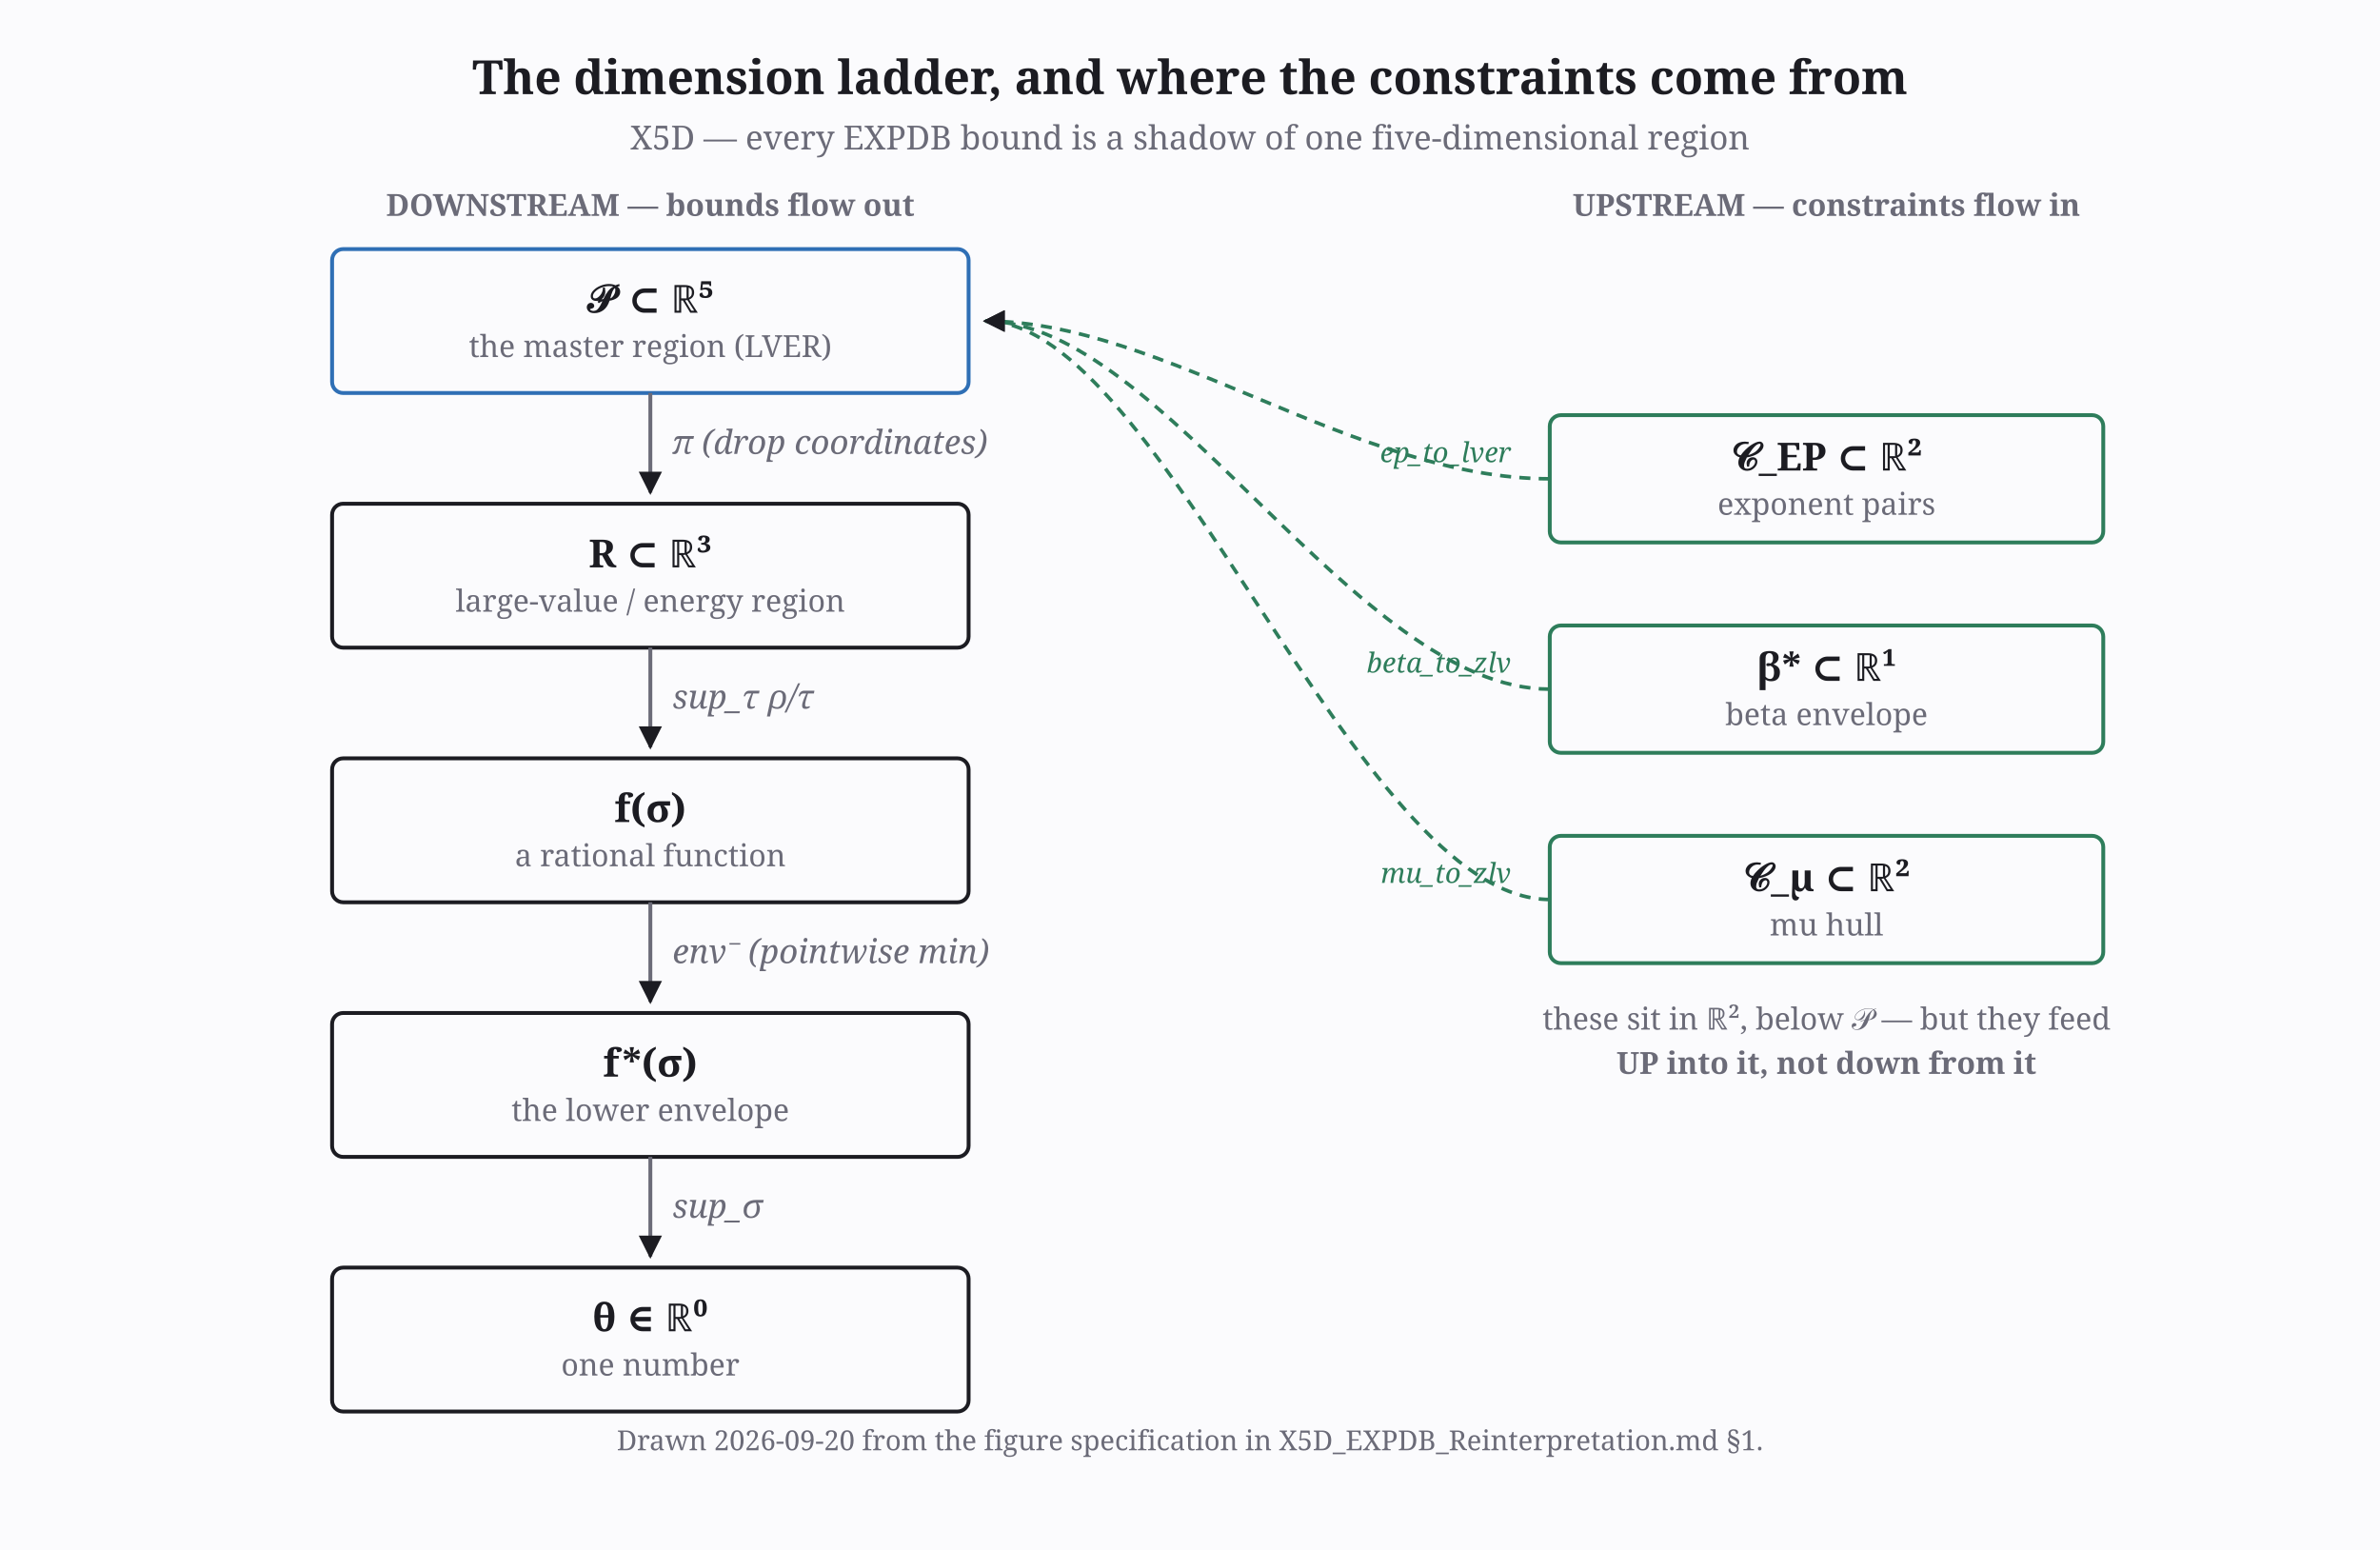
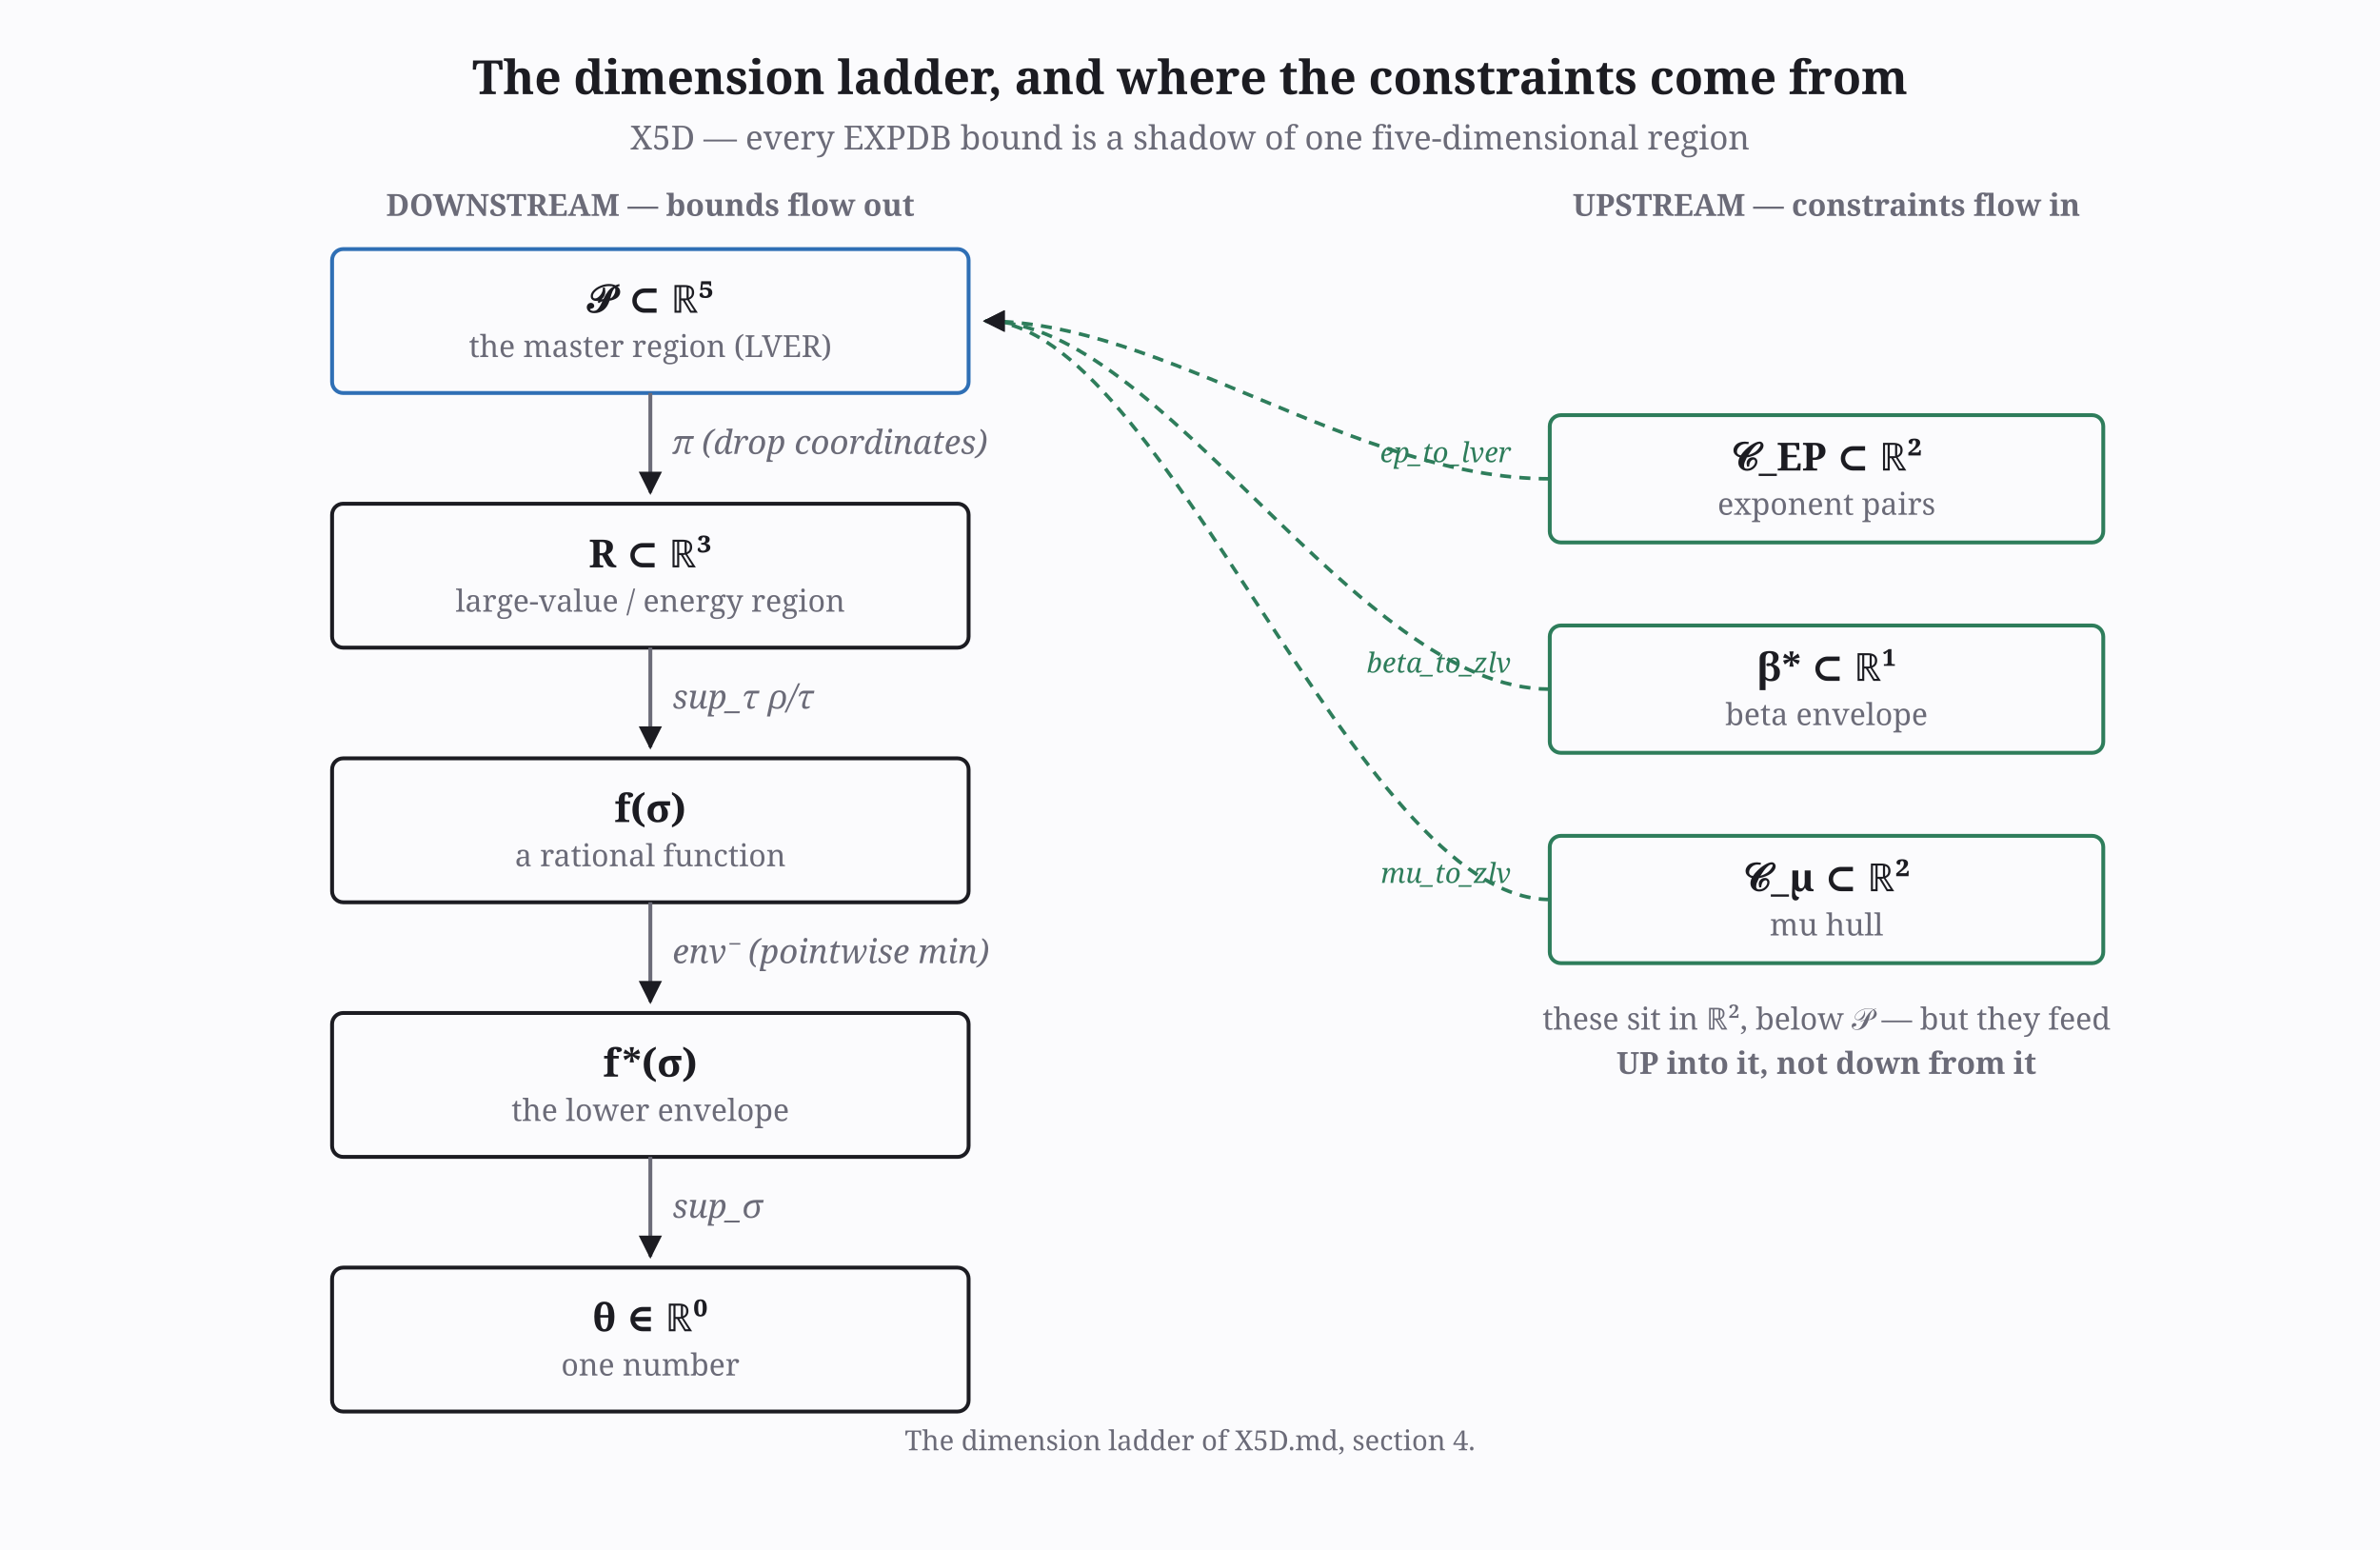
- <svg xmlns="http://www.w3.org/2000/svg" width="860" height="560" viewBox="0 0 860 560" version="1.1" id="svg30">
-   <defs id="defs1">
+ <svg xmlns="http://www.w3.org/2000/svg" width="860" height="560" viewBox="0 0 860 560">
+   <defs>
    <marker id="ah" viewBox="0 0 10 10" refX="9" refY="5" markerWidth="6" markerHeight="6" orient="auto-start-reverse">
-       <path d="M 0 0 L 10 5 L 0 10 z" fill="#1c1c22" id="path1" />
+       <path d="M 0 0 L 10 5 L 0 10 z" fill="#1c1c22" />
    </marker>
  </defs>
-   <rect width="860" height="560" fill="#fbfbfd" id="rect1" />
-   <text x="430.0" y="34.0" font-family="Georgia,serif" font-size="17" fill="#1c1c22" text-anchor="middle" font-weight="bold" font-style="normal" id="text1">The dimension ladder, and where the constraints come from</text>
-   <text x="430.0" y="54.0" font-family="Georgia,serif" font-size="12" fill="#6b6b78" text-anchor="middle" font-weight="normal" font-style="normal" id="text2">X5D — every EXPDB bound is a shadow of one five-dimensional region</text>
-   <text x="235.0" y="78.0" font-family="Georgia,serif" font-size="11" fill="#6b6b78" text-anchor="middle" font-weight="bold" font-style="normal" id="text3">DOWNSTREAM — bounds flow out</text>
-   <rect x="120" y="90" width="230" height="52" rx="4" fill="none" stroke="#2f6fb5" stroke-width="1.4" id="rect3" />
-   <text x="235.0" y="113.0" font-family="Georgia,serif" font-size="14" fill="#1c1c22" text-anchor="middle" font-weight="bold" font-style="normal" id="text4">𝒫 ⊂ ℝ⁵</text>
-   <text x="235.0" y="129.0" font-family="Georgia,serif" font-size="11" fill="#6b6b78" text-anchor="middle" font-weight="normal" font-style="normal" id="text5">the master region (LVER)</text>
-   <rect x="120" y="182" width="230" height="52" rx="4" fill="none" stroke="#1c1c22" stroke-width="1.4" id="rect5" />
-   <text x="235.0" y="205.0" font-family="Georgia,serif" font-size="14" fill="#1c1c22" text-anchor="middle" font-weight="bold" font-style="normal" id="text6">R ⊂ ℝ³</text>
-   <text x="235.0" y="221.0" font-family="Georgia,serif" font-size="11" fill="#6b6b78" text-anchor="middle" font-weight="normal" font-style="normal" id="text7">large-value / energy region</text>
-   <rect x="120" y="274" width="230" height="52" rx="4" fill="none" stroke="#1c1c22" stroke-width="1.4" id="rect7" />
-   <text x="235.0" y="297.0" font-family="Georgia,serif" font-size="14" fill="#1c1c22" text-anchor="middle" font-weight="bold" font-style="normal" id="text8">f(σ)</text>
-   <text x="235.0" y="313.0" font-family="Georgia,serif" font-size="11" fill="#6b6b78" text-anchor="middle" font-weight="normal" font-style="normal" id="text9">a rational function</text>
-   <rect x="120" y="366" width="230" height="52" rx="4" fill="none" stroke="#1c1c22" stroke-width="1.4" id="rect9" />
-   <text x="235.0" y="389.0" font-family="Georgia,serif" font-size="14" fill="#1c1c22" text-anchor="middle" font-weight="bold" font-style="normal" id="text10">f*(σ)</text>
-   <text x="235.0" y="405.0" font-family="Georgia,serif" font-size="11" fill="#6b6b78" text-anchor="middle" font-weight="normal" font-style="normal" id="text11">the lower envelope</text>
-   <rect x="120" y="458" width="230" height="52" rx="4" fill="none" stroke="#1c1c22" stroke-width="1.4" id="rect11" />
-   <text x="235.0" y="481.0" font-family="Georgia,serif" font-size="14" fill="#1c1c22" text-anchor="middle" font-weight="bold" font-style="normal" id="text12">θ ∈ ℝ⁰</text>
-   <text x="235.0" y="497.0" font-family="Georgia,serif" font-size="11" fill="#6b6b78" text-anchor="middle" font-weight="normal" font-style="normal" id="text13">one number</text>
-   <line x1="235.0" y1="142.0" x2="235.0" y2="178.0" stroke="#6b6b78" stroke-width="1.4" marker-end="url(#ah)" id="line13" />
-   <text x="243.0" y="164.0" font-family="Georgia,serif" font-size="12" fill="#6b6b78" text-anchor="start" font-weight="normal" font-style="italic" id="text14">π   (drop coordinates)</text>
-   <line x1="235.0" y1="234.0" x2="235.0" y2="270.0" stroke="#6b6b78" stroke-width="1.4" marker-end="url(#ah)" id="line14" />
-   <text x="243.0" y="256.0" font-family="Georgia,serif" font-size="12" fill="#6b6b78" text-anchor="start" font-weight="normal" font-style="italic" id="text15">sup_τ ρ/τ</text>
-   <line x1="235.0" y1="326.0" x2="235.0" y2="362.0" stroke="#6b6b78" stroke-width="1.4" marker-end="url(#ah)" id="line15" />
-   <text x="243.0" y="348.0" font-family="Georgia,serif" font-size="12" fill="#6b6b78" text-anchor="start" font-weight="normal" font-style="italic" id="text16">env⁻   (pointwise min)</text>
-   <line x1="235.0" y1="418.0" x2="235.0" y2="454.0" stroke="#6b6b78" stroke-width="1.4" marker-end="url(#ah)" id="line16" />
-   <text x="243.0" y="440.0" font-family="Georgia,serif" font-size="12" fill="#6b6b78" text-anchor="start" font-weight="normal" font-style="italic" id="text17">sup_σ</text>
-   <text x="660.0" y="78.0" font-family="Georgia,serif" font-size="11" fill="#6b6b78" text-anchor="middle" font-weight="bold" font-style="normal" id="text18">UPSTREAM — constraints flow in</text>
-   <rect x="560" y="150" width="200" height="46" rx="4" fill="none" stroke="#2e7d5b" stroke-width="1.4" id="rect18" />
-   <text x="660.0" y="170.0" font-family="Georgia,serif" font-size="14" fill="#1c1c22" text-anchor="middle" font-weight="bold" font-style="normal" id="text19">𝒞_EP ⊂ ℝ²</text>
-   <text x="660.0" y="186.0" font-family="Georgia,serif" font-size="11" fill="#6b6b78" text-anchor="middle" font-weight="normal" font-style="normal" id="text20">exponent pairs</text>
-   <path d="M 560 173.0 C 490 173.0, 420 116.0, 356 116.0" fill="none" stroke="#2e7d5b" stroke-width="1.3" stroke-dasharray="4 3" marker-end="url(#ah)" id="path20" />
-   <text x="546.0" y="167.0" font-family="Georgia,serif" font-size="10" fill="#2e7d5b" text-anchor="end" font-weight="normal" font-style="italic" id="text21">ep_to_lver</text>
-   <rect x="560" y="226" width="200" height="46" rx="4" fill="none" stroke="#2e7d5b" stroke-width="1.4" id="rect21" />
-   <text x="660.0" y="246.0" font-family="Georgia,serif" font-size="14" fill="#1c1c22" text-anchor="middle" font-weight="bold" font-style="normal" id="text22">β* ⊂ ℝ¹</text>
-   <text x="660.0" y="262.0" font-family="Georgia,serif" font-size="11" fill="#6b6b78" text-anchor="middle" font-weight="normal" font-style="normal" id="text23">beta envelope</text>
-   <path d="M 560 249.0 C 490 249.0, 420 116.0, 356 116.0" fill="none" stroke="#2e7d5b" stroke-width="1.3" stroke-dasharray="4 3" marker-end="url(#ah)" id="path23" />
-   <text x="546.0" y="243.0" font-family="Georgia,serif" font-size="10" fill="#2e7d5b" text-anchor="end" font-weight="normal" font-style="italic" id="text24">beta_to_zlv</text>
-   <rect x="560" y="302" width="200" height="46" rx="4" fill="none" stroke="#2e7d5b" stroke-width="1.4" id="rect24" />
-   <text x="660.0" y="322.0" font-family="Georgia,serif" font-size="14" fill="#1c1c22" text-anchor="middle" font-weight="bold" font-style="normal" id="text25">𝒞_μ ⊂ ℝ²</text>
-   <text x="660.0" y="338.0" font-family="Georgia,serif" font-size="11" fill="#6b6b78" text-anchor="middle" font-weight="normal" font-style="normal" id="text26">mu hull</text>
-   <path d="M 560 325.0 C 490 325.0, 420 116.0, 356 116.0" fill="none" stroke="#2e7d5b" stroke-width="1.3" stroke-dasharray="4 3" marker-end="url(#ah)" id="path26" />
-   <text x="546.0" y="319.0" font-family="Georgia,serif" font-size="10" fill="#2e7d5b" text-anchor="end" font-weight="normal" font-style="italic" id="text27">mu_to_zlv</text>
-   <text x="660.0" y="372.0" font-family="Georgia,serif" font-size="11" fill="#6b6b78" text-anchor="middle" font-weight="normal" font-style="normal" id="text28">these sit in ℝ², below 𝒫 — but they feed</text>
-   <text x="660.0" y="388.0" font-family="Georgia,serif" font-size="11" fill="#6b6b78" text-anchor="middle" font-weight="bold" font-style="normal" id="text29">UP into it, not down from it</text>
-   <text x="430.0" y="524.0" font-family="Georgia,serif" font-size="10" fill="#6b6b78" text-anchor="middle" font-weight="normal" font-style="normal" id="text30">Drawn 2026-09-20 from the figure specification in X5D_EXPDB_Reinterpretation.md §1.</text>
+   <rect width="860" height="560" fill="#fbfbfd" />
+   <text x="430.0" y="34.0" font-family="Georgia,serif" font-size="17" fill="#1c1c22" text-anchor="middle" font-weight="bold" font-style="normal">The dimension ladder, and where the constraints come from</text>
+   <text x="430.0" y="54.0" font-family="Georgia,serif" font-size="12" fill="#6b6b78" text-anchor="middle" font-weight="normal" font-style="normal">X5D — every EXPDB bound is a shadow of one five-dimensional region</text>
+   <text x="235.0" y="78.0" font-family="Georgia,serif" font-size="11" fill="#6b6b78" text-anchor="middle" font-weight="bold" font-style="normal">DOWNSTREAM — bounds flow out</text>
+   <rect x="120" y="90" width="230" height="52" rx="4" fill="none" stroke="#2f6fb5" stroke-width="1.4" />
+   <text x="235.0" y="113.0" font-family="Georgia,serif" font-size="14" fill="#1c1c22" text-anchor="middle" font-weight="bold" font-style="normal">𝒫 ⊂ ℝ⁵</text>
+   <text x="235.0" y="129.0" font-family="Georgia,serif" font-size="11" fill="#6b6b78" text-anchor="middle" font-weight="normal" font-style="normal">the master region (LVER)</text>
+   <rect x="120" y="182" width="230" height="52" rx="4" fill="none" stroke="#1c1c22" stroke-width="1.4" />
+   <text x="235.0" y="205.0" font-family="Georgia,serif" font-size="14" fill="#1c1c22" text-anchor="middle" font-weight="bold" font-style="normal">R ⊂ ℝ³</text>
+   <text x="235.0" y="221.0" font-family="Georgia,serif" font-size="11" fill="#6b6b78" text-anchor="middle" font-weight="normal" font-style="normal">large-value / energy region</text>
+   <rect x="120" y="274" width="230" height="52" rx="4" fill="none" stroke="#1c1c22" stroke-width="1.4" />
+   <text x="235.0" y="297.0" font-family="Georgia,serif" font-size="14" fill="#1c1c22" text-anchor="middle" font-weight="bold" font-style="normal">f(σ)</text>
+   <text x="235.0" y="313.0" font-family="Georgia,serif" font-size="11" fill="#6b6b78" text-anchor="middle" font-weight="normal" font-style="normal">a rational function</text>
+   <rect x="120" y="366" width="230" height="52" rx="4" fill="none" stroke="#1c1c22" stroke-width="1.4" />
+   <text x="235.0" y="389.0" font-family="Georgia,serif" font-size="14" fill="#1c1c22" text-anchor="middle" font-weight="bold" font-style="normal">f*(σ)</text>
+   <text x="235.0" y="405.0" font-family="Georgia,serif" font-size="11" fill="#6b6b78" text-anchor="middle" font-weight="normal" font-style="normal">the lower envelope</text>
+   <rect x="120" y="458" width="230" height="52" rx="4" fill="none" stroke="#1c1c22" stroke-width="1.4" />
+   <text x="235.0" y="481.0" font-family="Georgia,serif" font-size="14" fill="#1c1c22" text-anchor="middle" font-weight="bold" font-style="normal">θ ∈ ℝ⁰</text>
+   <text x="235.0" y="497.0" font-family="Georgia,serif" font-size="11" fill="#6b6b78" text-anchor="middle" font-weight="normal" font-style="normal">one number</text>
+   <line x1="235.0" y1="142.0" x2="235.0" y2="178.0" stroke="#6b6b78" stroke-width="1.4" marker-end="url(#ah)" />
+   <text x="243.0" y="164.0" font-family="Georgia,serif" font-size="12" fill="#6b6b78" text-anchor="start" font-weight="normal" font-style="italic">π   (drop coordinates)</text>
+   <line x1="235.0" y1="234.0" x2="235.0" y2="270.0" stroke="#6b6b78" stroke-width="1.4" marker-end="url(#ah)" />
+   <text x="243.0" y="256.0" font-family="Georgia,serif" font-size="12" fill="#6b6b78" text-anchor="start" font-weight="normal" font-style="italic">sup_τ ρ/τ</text>
+   <line x1="235.0" y1="326.0" x2="235.0" y2="362.0" stroke="#6b6b78" stroke-width="1.4" marker-end="url(#ah)" />
+   <text x="243.0" y="348.0" font-family="Georgia,serif" font-size="12" fill="#6b6b78" text-anchor="start" font-weight="normal" font-style="italic">env⁻   (pointwise min)</text>
+   <line x1="235.0" y1="418.0" x2="235.0" y2="454.0" stroke="#6b6b78" stroke-width="1.4" marker-end="url(#ah)" />
+   <text x="243.0" y="440.0" font-family="Georgia,serif" font-size="12" fill="#6b6b78" text-anchor="start" font-weight="normal" font-style="italic">sup_σ</text>
+   <text x="660.0" y="78.0" font-family="Georgia,serif" font-size="11" fill="#6b6b78" text-anchor="middle" font-weight="bold" font-style="normal">UPSTREAM — constraints flow in</text>
+   <rect x="560" y="150" width="200" height="46" rx="4" fill="none" stroke="#2e7d5b" stroke-width="1.4" />
+   <text x="660.0" y="170.0" font-family="Georgia,serif" font-size="14" fill="#1c1c22" text-anchor="middle" font-weight="bold" font-style="normal">𝒞_EP ⊂ ℝ²</text>
+   <text x="660.0" y="186.0" font-family="Georgia,serif" font-size="11" fill="#6b6b78" text-anchor="middle" font-weight="normal" font-style="normal">exponent pairs</text>
+   <path d="M 560 173.0 C 490 173.0, 420 116.0, 356 116.0" fill="none" stroke="#2e7d5b" stroke-width="1.3" stroke-dasharray="4 3" marker-end="url(#ah)" />
+   <text x="546.0" y="167.0" font-family="Georgia,serif" font-size="10" fill="#2e7d5b" text-anchor="end" font-weight="normal" font-style="italic">ep_to_lver</text>
+   <rect x="560" y="226" width="200" height="46" rx="4" fill="none" stroke="#2e7d5b" stroke-width="1.4" />
+   <text x="660.0" y="246.0" font-family="Georgia,serif" font-size="14" fill="#1c1c22" text-anchor="middle" font-weight="bold" font-style="normal">β* ⊂ ℝ¹</text>
+   <text x="660.0" y="262.0" font-family="Georgia,serif" font-size="11" fill="#6b6b78" text-anchor="middle" font-weight="normal" font-style="normal">beta envelope</text>
+   <path d="M 560 249.0 C 490 249.0, 420 116.0, 356 116.0" fill="none" stroke="#2e7d5b" stroke-width="1.3" stroke-dasharray="4 3" marker-end="url(#ah)" />
+   <text x="546.0" y="243.0" font-family="Georgia,serif" font-size="10" fill="#2e7d5b" text-anchor="end" font-weight="normal" font-style="italic">beta_to_zlv</text>
+   <rect x="560" y="302" width="200" height="46" rx="4" fill="none" stroke="#2e7d5b" stroke-width="1.4" />
+   <text x="660.0" y="322.0" font-family="Georgia,serif" font-size="14" fill="#1c1c22" text-anchor="middle" font-weight="bold" font-style="normal">𝒞_μ ⊂ ℝ²</text>
+   <text x="660.0" y="338.0" font-family="Georgia,serif" font-size="11" fill="#6b6b78" text-anchor="middle" font-weight="normal" font-style="normal">mu hull</text>
+   <path d="M 560 325.0 C 490 325.0, 420 116.0, 356 116.0" fill="none" stroke="#2e7d5b" stroke-width="1.3" stroke-dasharray="4 3" marker-end="url(#ah)" />
+   <text x="546.0" y="319.0" font-family="Georgia,serif" font-size="10" fill="#2e7d5b" text-anchor="end" font-weight="normal" font-style="italic">mu_to_zlv</text>
+   <text x="660.0" y="372.0" font-family="Georgia,serif" font-size="11" fill="#6b6b78" text-anchor="middle" font-weight="normal" font-style="normal">these sit in ℝ², below 𝒫 — but they feed</text>
+   <text x="660.0" y="388.0" font-family="Georgia,serif" font-size="11" fill="#6b6b78" text-anchor="middle" font-weight="bold" font-style="normal">UP into it, not down from it</text>
+   <text x="430.0" y="524.0" font-family="Georgia,serif" font-size="10" fill="#6b6b78" text-anchor="middle" font-weight="normal" font-style="normal">The dimension ladder of X5D.md, section 4.</text>
</svg>
